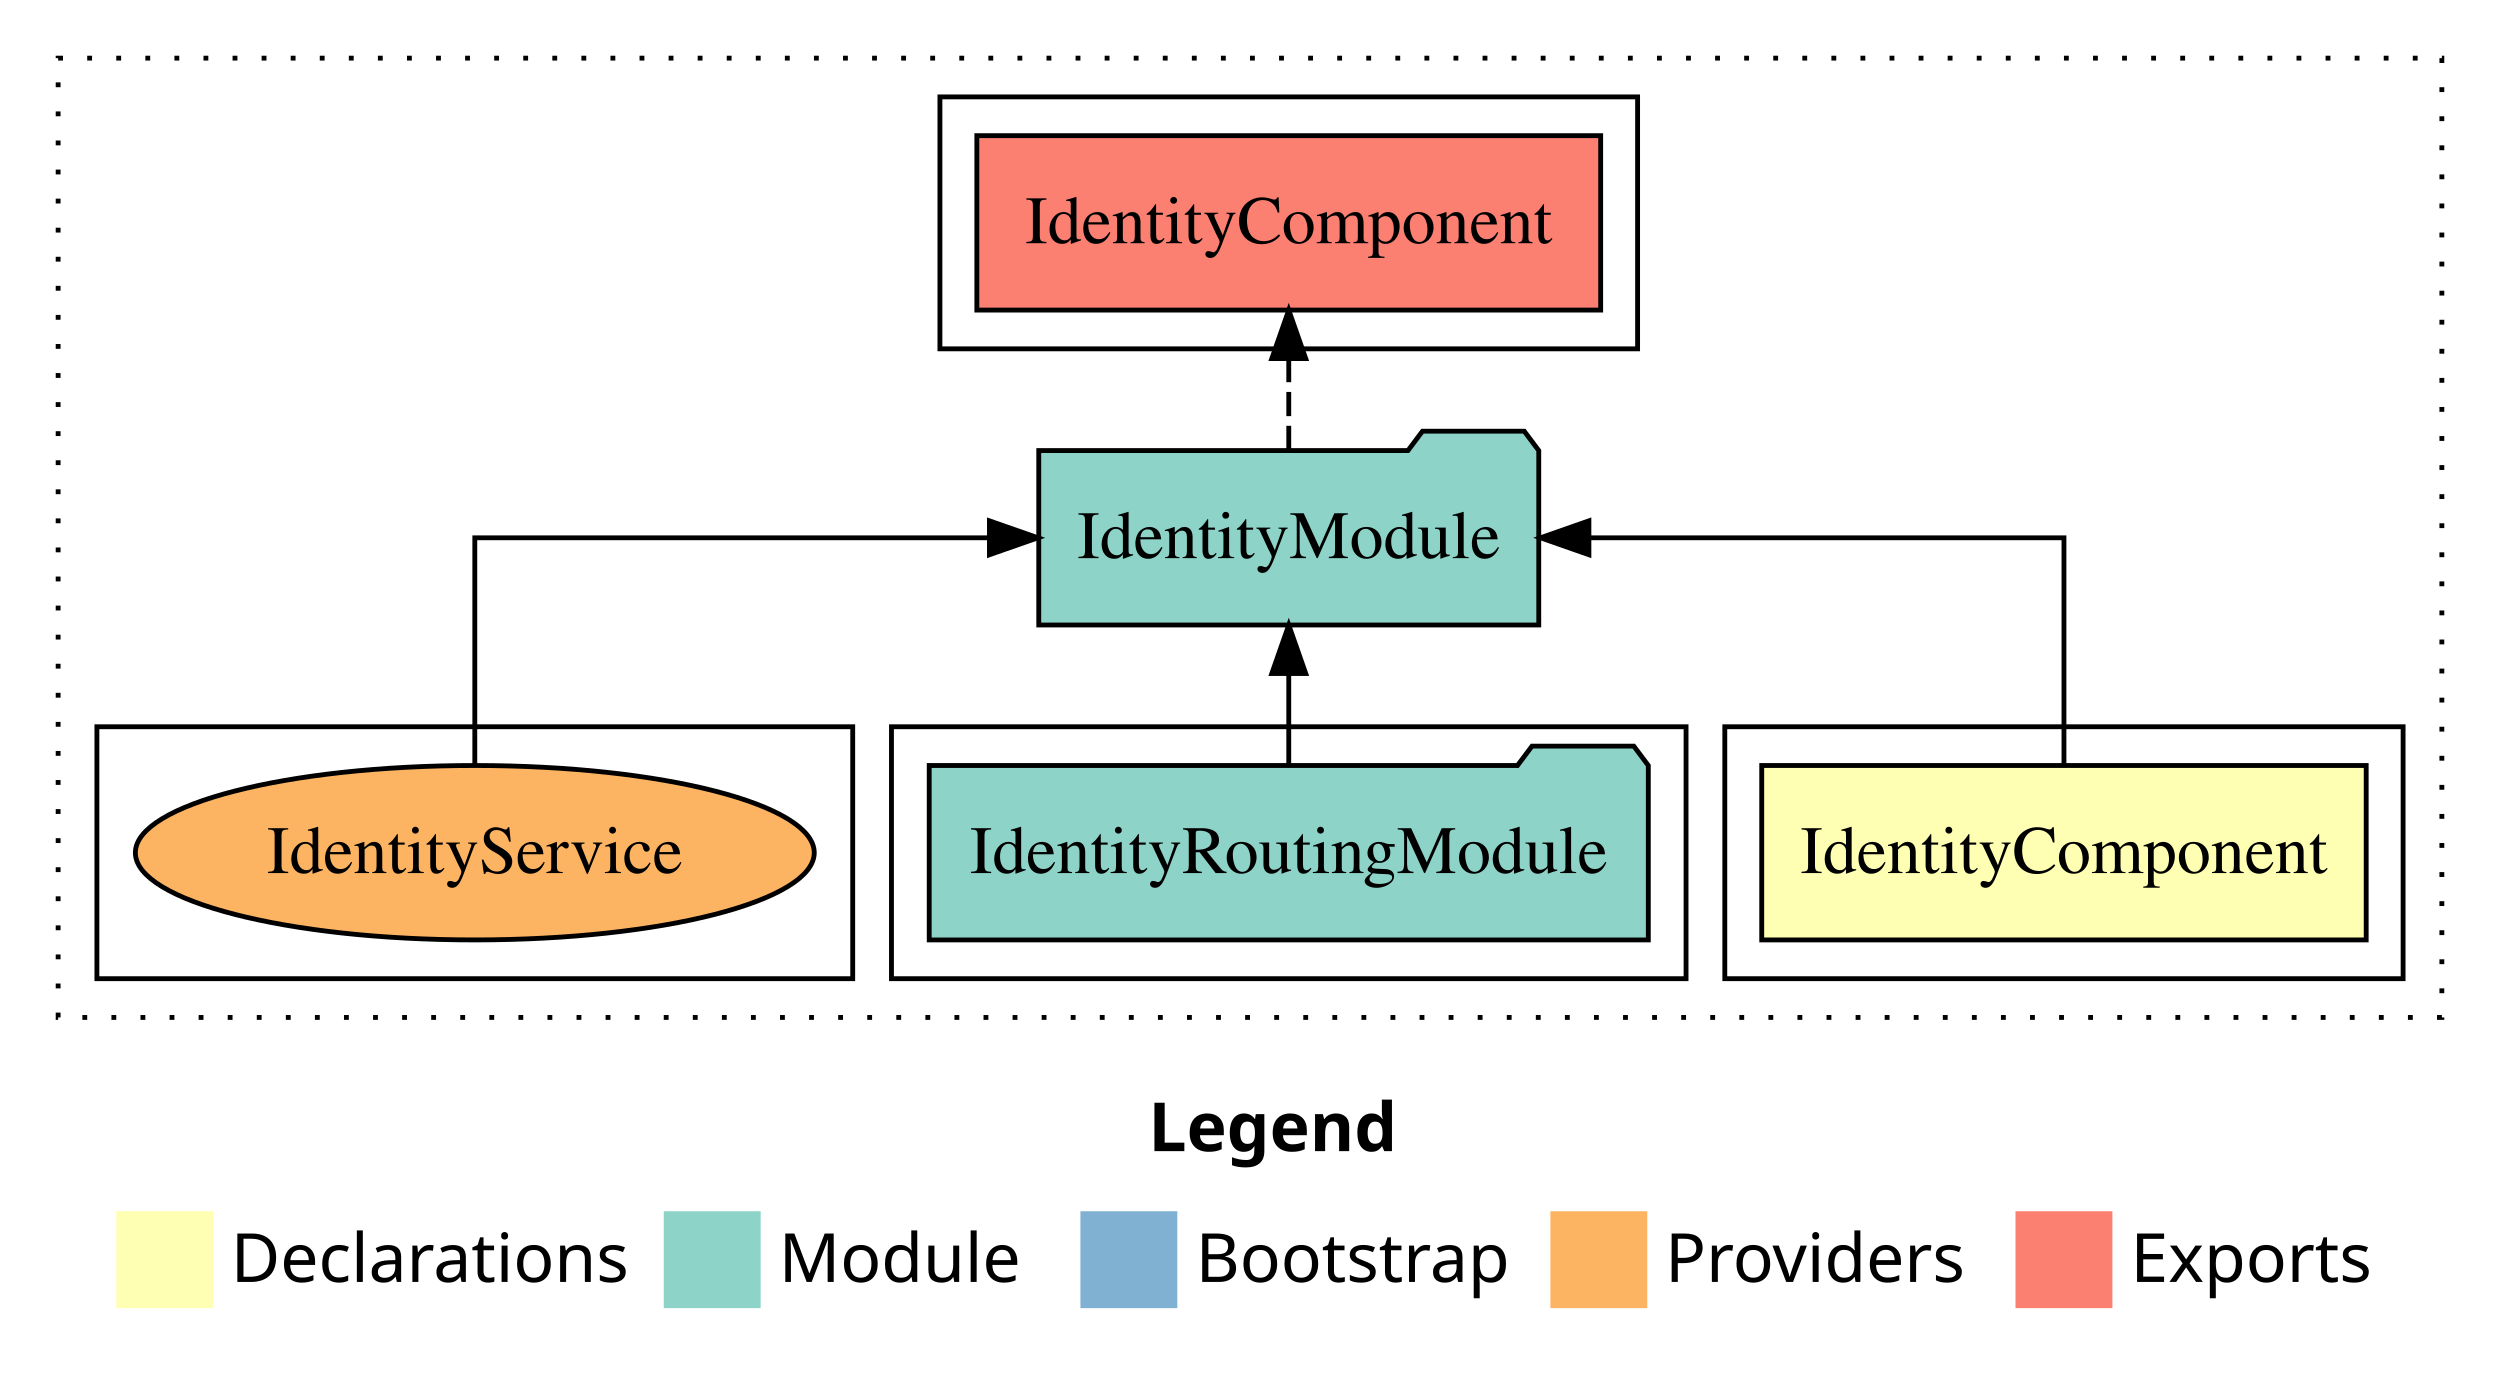
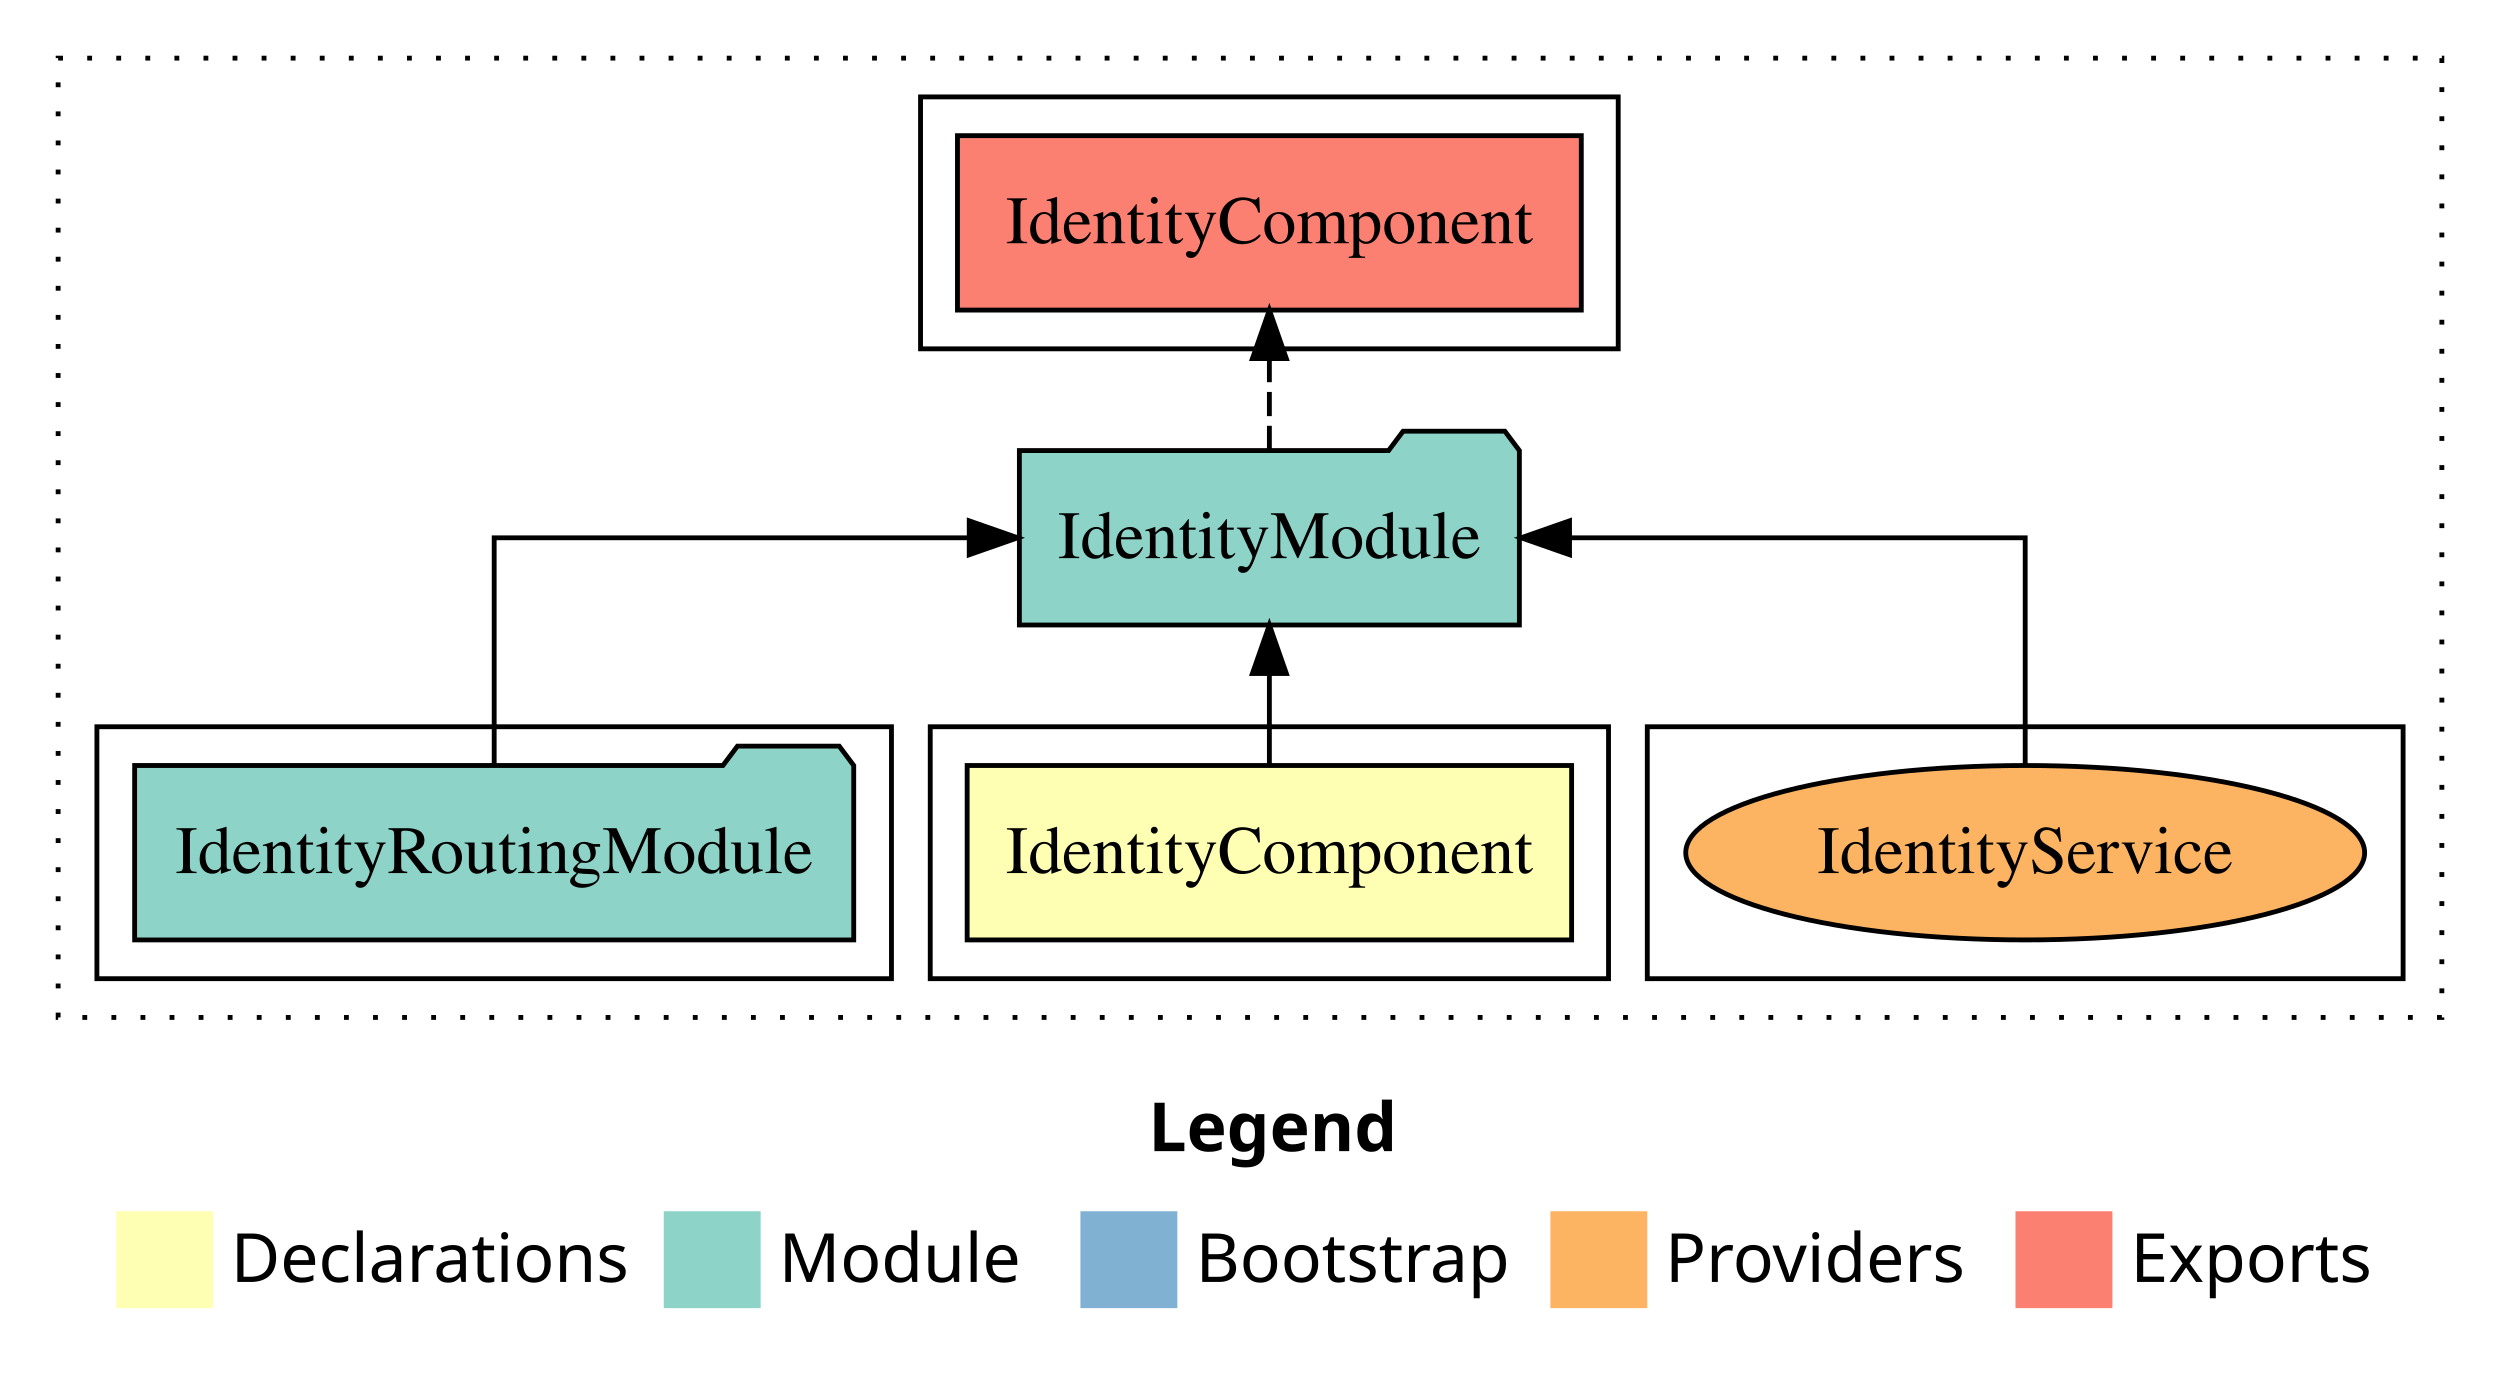
<svg xmlns="http://www.w3.org/2000/svg" width="516pt" height="284pt" viewBox="0.00 0.00 516.00 284.00">
  <g id="graph0" class="graph" transform="scale(1 1) rotate(0) translate(4 280)">
    <polygon fill="white" stroke="transparent" points="-4,4 -4,-280 512,-280 512,4 -4,4" />
    <text text-anchor="start" x="233.01" y="-42.4" font-family="sans-serif" font-weight="bold" font-size="14.00">Legend</text>
    <polygon fill="#ffffb3" stroke="transparent" points="20,-10 20,-30 40,-30 40,-10 20,-10" />
    <text text-anchor="start" x="43.63" y="-15.4" font-family="sans-serif" font-size="14.00">  Declarations</text>
    <polygon fill="#8dd3c7" stroke="transparent" points="133,-10 133,-30 153,-30 153,-10 133,-10" />
    <text text-anchor="start" x="156.73" y="-15.4" font-family="sans-serif" font-size="14.00">  Module</text>
    <polygon fill="#80b1d3" stroke="transparent" points="219,-10 219,-30 239,-30 239,-10 219,-10" />
    <text text-anchor="start" x="242.78" y="-15.4" font-family="sans-serif" font-size="14.00">  Bootstrap</text>
    <polygon fill="#fdb462" stroke="transparent" points="316,-10 316,-30 336,-30 336,-10 316,-10" />
    <text text-anchor="start" x="339.67" y="-15.4" font-family="sans-serif" font-size="14.00">  Providers</text>
    <polygon fill="#fb8072" stroke="transparent" points="412,-10 412,-30 432,-30 432,-10 412,-10" />
    <text text-anchor="start" x="435.73" y="-15.4" font-family="sans-serif" font-size="14.00">  Exports</text>
    <g id="clust1" class="cluster">
      <polygon fill="none" stroke="black" stroke-dasharray="1,5" points="8,-70 8,-268 500,-268 500,-70 8,-70" />
    </g>
+     <g id="clust7" class="cluster">
+       <polygon fill="none" stroke="black" points="336,-78 336,-130 492,-130 492,-78 336,-78" />
+     </g>
+     <g id="clust5" class="cluster">
+       <polygon fill="none" stroke="black" points="186,-208 186,-260 330,-260 330,-208 186,-208" />
+     </g>
    <g id="clust2" class="cluster">
-       <polygon fill="none" stroke="black" points="352,-78 352,-130 492,-130 492,-78 352,-78" />
+       <polygon fill="none" stroke="black" points="188,-78 188,-130 328,-130 328,-78 188,-78" />
    </g>
    <g id="clust4" class="cluster">
-       <polygon fill="none" stroke="black" points="180,-78 180,-130 344,-130 344,-78 180,-78" />
-     </g>
-     <g id="clust5" class="cluster">
-       <polygon fill="none" stroke="black" points="190,-208 190,-260 334,-260 334,-208 190,-208" />
-     </g>
-     <g id="clust7" class="cluster">
-       <polygon fill="none" stroke="black" points="16,-78 16,-130 172,-130 172,-78 16,-78" />
+       <polygon fill="none" stroke="black" points="16,-78 16,-130 180,-130 180,-78 16,-78" />
    </g>
    <g id="node1" class="node">
-       <polygon fill="#ffffb3" stroke="black" points="484.38,-122 359.62,-122 359.62,-86 484.38,-86 484.38,-122" />
-       <text text-anchor="middle" x="422" y="-99.8" font-family="Times,serif" font-size="14.00">IdentityComponent</text>
+       <polygon fill="#ffffb3" stroke="black" points="320.38,-122 195.62,-122 195.62,-86 320.38,-86 320.38,-122" />
+       <text text-anchor="middle" x="258" y="-99.8" font-family="Times,serif" font-size="14.00">IdentityComponent</text>
    </g>
    <g id="node2" class="node">
-       <polygon fill="#8dd3c7" stroke="black" points="313.6,-187 310.6,-191 289.6,-191 286.6,-187 210.4,-187 210.4,-151 313.6,-151 313.6,-187" />
-       <text text-anchor="middle" x="262" y="-164.8" font-family="Times,serif" font-size="14.00">IdentityModule</text>
+       <polygon fill="#8dd3c7" stroke="black" points="309.6,-187 306.6,-191 285.6,-191 282.6,-187 206.4,-187 206.4,-151 309.6,-151 309.6,-187" />
+       <text text-anchor="middle" x="258" y="-164.8" font-family="Times,serif" font-size="14.00">IdentityModule</text>
    </g>
    <g id="edge1" class="edge">
-       <path fill="none" stroke="black" d="M422,-122.11C422,-141.34 422,-169 422,-169 422,-169 323.95,-169 323.95,-169" />
-       <polygon fill="black" stroke="black" points="323.95,-165.5 313.95,-169 323.95,-172.5 323.95,-165.5" />
+       <path fill="none" stroke="black" d="M258,-122.11C258,-122.11 258,-140.99 258,-140.99" />
+       <polygon fill="black" stroke="black" points="254.5,-140.99 258,-150.99 261.5,-140.99 254.5,-140.99" />
    </g>
    <g id="node4" class="node">
-       <polygon fill="#fb8072" stroke="black" points="326.38,-252 197.62,-252 197.62,-216 326.38,-216 326.38,-252" />
-       <text text-anchor="middle" x="262" y="-229.8" font-family="Times,serif" font-size="14.00">IdentityComponent </text>
+       <polygon fill="#fb8072" stroke="black" points="322.38,-252 193.62,-252 193.62,-216 322.38,-216 322.38,-252" />
+       <text text-anchor="middle" x="258" y="-229.8" font-family="Times,serif" font-size="14.00">IdentityComponent </text>
    </g>
    <g id="edge3" class="edge">
-       <path fill="none" stroke="black" stroke-dasharray="5,2" d="M262,-187.11C262,-187.11 262,-205.99 262,-205.99" />
-       <polygon fill="black" stroke="black" points="258.5,-205.99 262,-215.99 265.5,-205.99 258.5,-205.99" />
+       <path fill="none" stroke="black" stroke-dasharray="5,2" d="M258,-187.11C258,-187.11 258,-205.99 258,-205.99" />
+       <polygon fill="black" stroke="black" points="254.5,-205.99 258,-215.99 261.5,-205.99 254.5,-205.99" />
    </g>
    <g id="node3" class="node">
-       <polygon fill="#8dd3c7" stroke="black" points="336.21,-122 333.21,-126 312.21,-126 309.21,-122 187.79,-122 187.79,-86 336.21,-86 336.21,-122" />
-       <text text-anchor="middle" x="262" y="-99.8" font-family="Times,serif" font-size="14.00">IdentityRoutingModule</text>
+       <polygon fill="#8dd3c7" stroke="black" points="172.21,-122 169.21,-126 148.21,-126 145.21,-122 23.79,-122 23.79,-86 172.21,-86 172.21,-122" />
+       <text text-anchor="middle" x="98" y="-99.8" font-family="Times,serif" font-size="14.00">IdentityRoutingModule</text>
    </g>
    <g id="edge2" class="edge">
-       <path fill="none" stroke="black" d="M262,-122.11C262,-122.11 262,-140.99 262,-140.99" />
-       <polygon fill="black" stroke="black" points="258.5,-140.99 262,-150.99 265.5,-140.99 258.5,-140.99" />
+       <path fill="none" stroke="black" d="M98,-122.11C98,-141.34 98,-169 98,-169 98,-169 196.05,-169 196.05,-169" />
+       <polygon fill="black" stroke="black" points="196.05,-172.5 206.05,-169 196.05,-165.5 196.05,-172.5" />
    </g>
    <g id="node5" class="node">
-       <ellipse fill="#fdb462" stroke="black" cx="94" cy="-104" rx="70.06" ry="18" />
-       <text text-anchor="middle" x="94" y="-99.8" font-family="Times,serif" font-size="14.00">IdentityService</text>
+       <ellipse fill="#fdb462" stroke="black" cx="414" cy="-104" rx="70.06" ry="18" />
+       <text text-anchor="middle" x="414" y="-99.8" font-family="Times,serif" font-size="14.00">IdentityService</text>
    </g>
    <g id="edge4" class="edge">
-       <path fill="none" stroke="black" d="M94,-122.11C94,-141.34 94,-169 94,-169 94,-169 200.22,-169 200.22,-169" />
-       <polygon fill="black" stroke="black" points="200.22,-172.5 210.22,-169 200.22,-165.5 200.22,-172.5" />
+       <path fill="none" stroke="black" d="M414,-122.11C414,-141.34 414,-169 414,-169 414,-169 319.95,-169 319.95,-169" />
+       <polygon fill="black" stroke="black" points="319.95,-165.5 309.95,-169 319.95,-172.5 319.95,-165.5" />
    </g>
  </g>
</svg>
